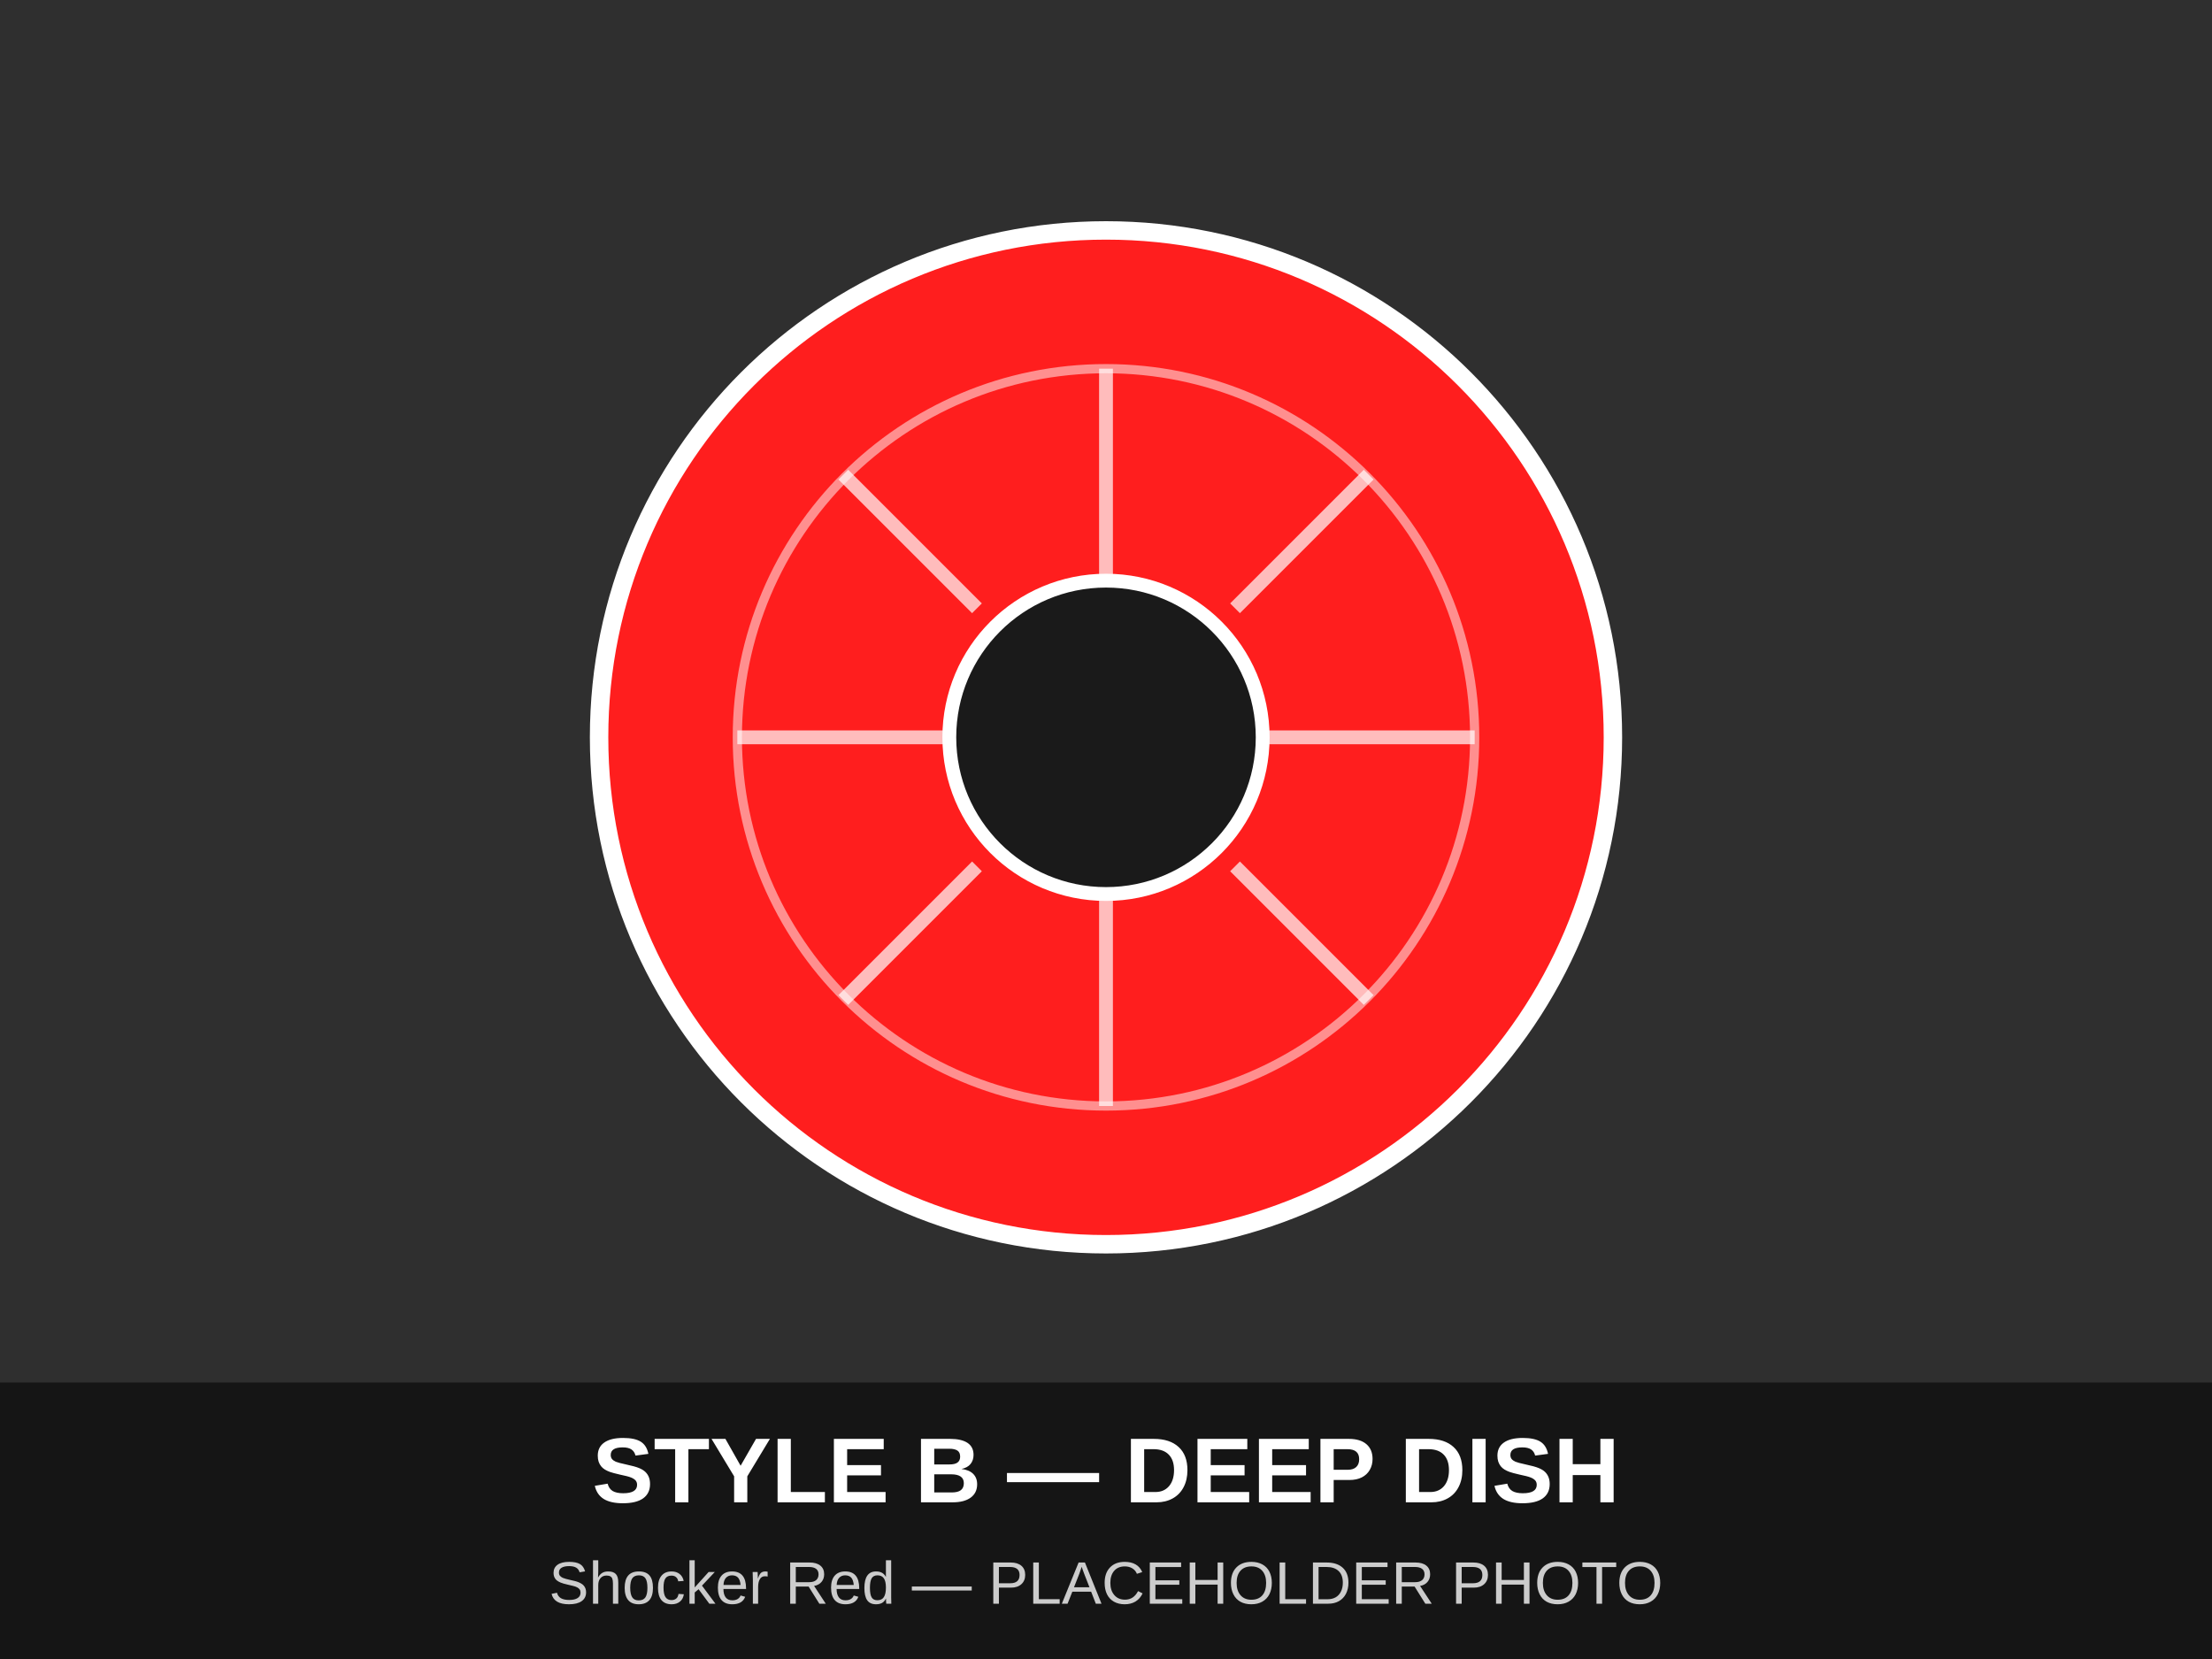
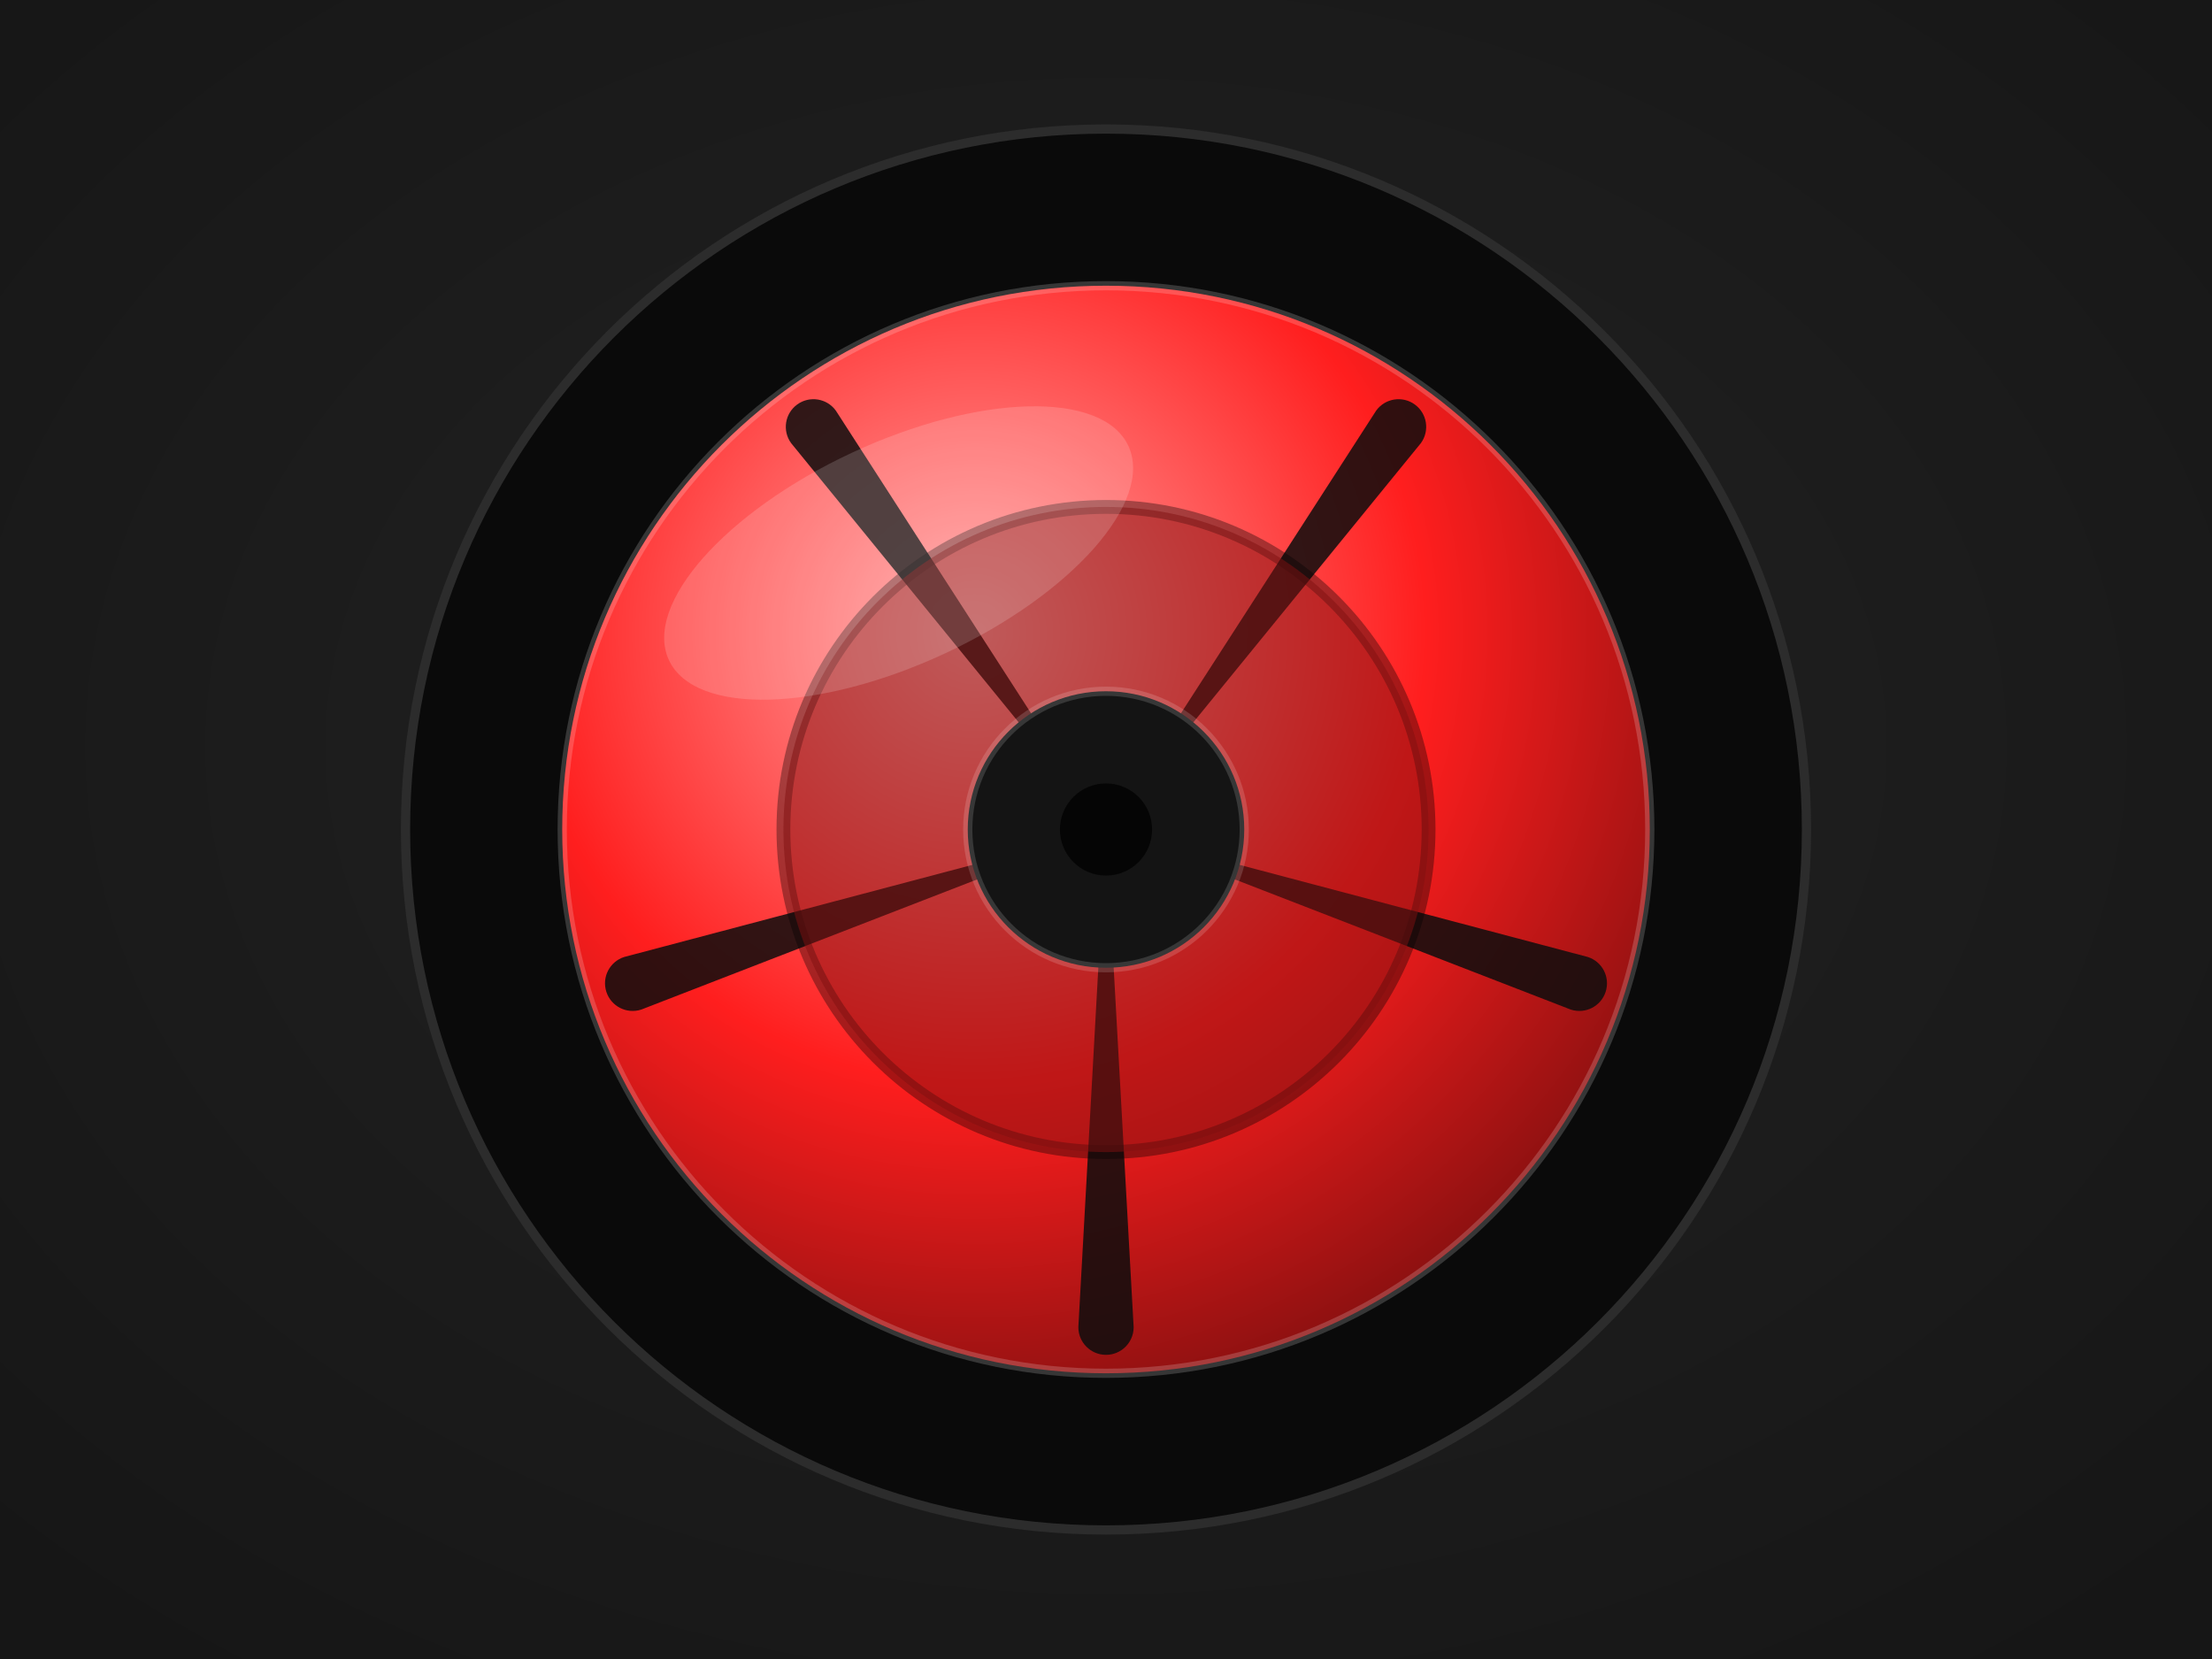
- <svg xmlns="http://www.w3.org/2000/svg" viewBox="0 0 480 360" width="480" height="360" role="img" aria-label="STYLE B — DEEP DISH Shocker Red placeholder photo">
-   <rect width="480" height="360" fill="#2f2f2f" />
-   <circle cx="240" cy="160" r="110" fill="#FF1E1E" stroke="#ffffff" stroke-width="4" />
-   <circle cx="240" cy="160" r="80" fill="none" stroke="#ffffff" stroke-width="2" opacity="0.5" />
-   <circle cx="240" cy="160" r="34" fill="#1a1a1a" stroke="#ffffff" stroke-width="3" />
-   <g stroke="#ffffff" stroke-width="3" opacity="0.7">
-     <line x1="240" y1="80" x2="240" y2="126" />
-     <line x1="240" y1="240" x2="240" y2="194" />
-     <line x1="160" y1="160" x2="206" y2="160" />
-     <line x1="320" y1="160" x2="274" y2="160" />
-     <line x1="183" y1="103" x2="212" y2="132" />
-     <line x1="297" y1="217" x2="268" y2="188" />
-     <line x1="297" y1="103" x2="268" y2="132" />
-     <line x1="183" y1="217" x2="212" y2="188" />
-   </g>
-   <rect x="0" y="300" width="480" height="60" fill="#000000" opacity="0.55" />
-   <text x="240" y="326" text-anchor="middle" font-family="Arial, Helvetica, sans-serif" font-size="20" font-weight="bold" fill="#ffffff">STYLE B — DEEP DISH</text>
-   <text x="240" y="348" text-anchor="middle" font-family="Arial, Helvetica, sans-serif" font-size="13" fill="#cccccc">Shocker Red — PLACEHOLDER PHOTO</text>
+ <svg xmlns="http://www.w3.org/2000/svg" viewBox="0 0 480 360" width="480" height="360" role="img" aria-label="Style B coated in Shocker Red">
+   <defs>
+     <radialGradient id="grad_Style_B_coated_in_Shocker_Red" cx="38%" cy="32%" r="75%">
+       <stop offset="0%" stop-color="#ffa5a5" />
+       <stop offset="55%" stop-color="#FF1E1E" />
+       <stop offset="100%" stop-color="#800f0f" />
+     </radialGradient>
+     <radialGradient id="bg_glow" cx="50%" cy="45%" r="70%">
+       <stop offset="0%" stop-color="#232323" />
+       <stop offset="100%" stop-color="#161616" />
+     </radialGradient>
+   </defs>
+   <rect width="480" height="360" fill="url(#bg_glow)" />
+   <circle cx="240" cy="180" r="152" fill="#0a0a0a" />
+   <circle cx="240" cy="180" r="152" fill="none" stroke="#2c2c2c" stroke-width="2" />
+   <circle cx="240" cy="180" r="118" fill="url(#grad_Style_B_coated_in_Shocker_Red)" stroke="rgba(255,255,255,0.18)" stroke-width="2" />
+   <path d="M240,180 L246,72 A6,6 0 0 0 234,72 Z" fill="#0d0d0d" opacity="0.85" transform="rotate(36 240 180)" />
+   <path d="M240,180 L246,72 A6,6 0 0 0 234,72 Z" fill="#0d0d0d" opacity="0.85" transform="rotate(108 240 180)" />
+   <path d="M240,180 L246,72 A6,6 0 0 0 234,72 Z" fill="#0d0d0d" opacity="0.85" transform="rotate(180 240 180)" />
+   <path d="M240,180 L246,72 A6,6 0 0 0 234,72 Z" fill="#0d0d0d" opacity="0.85" transform="rotate(252 240 180)" />
+   <path d="M240,180 L246,72 A6,6 0 0 0 234,72 Z" fill="#0d0d0d" opacity="0.85" transform="rotate(324 240 180)" />
+   <circle cx="240" cy="180" r="70" fill="none" stroke="rgba(0,0,0,0.35)" stroke-width="3" />
+   <circle cx="240" cy="180" r="70" fill="#800f0f" opacity="0.5" />
+   <circle cx="240" cy="180" r="30" fill="#141414" stroke="rgba(255,255,255,0.15)" stroke-width="2" />
+   <circle cx="240" cy="180" r="10" fill="#050505" />
+   <ellipse cx="195" cy="120" rx="55" ry="24" fill="#ffffff" opacity="0.16" transform="rotate(-25 195 120)" />
</svg>
